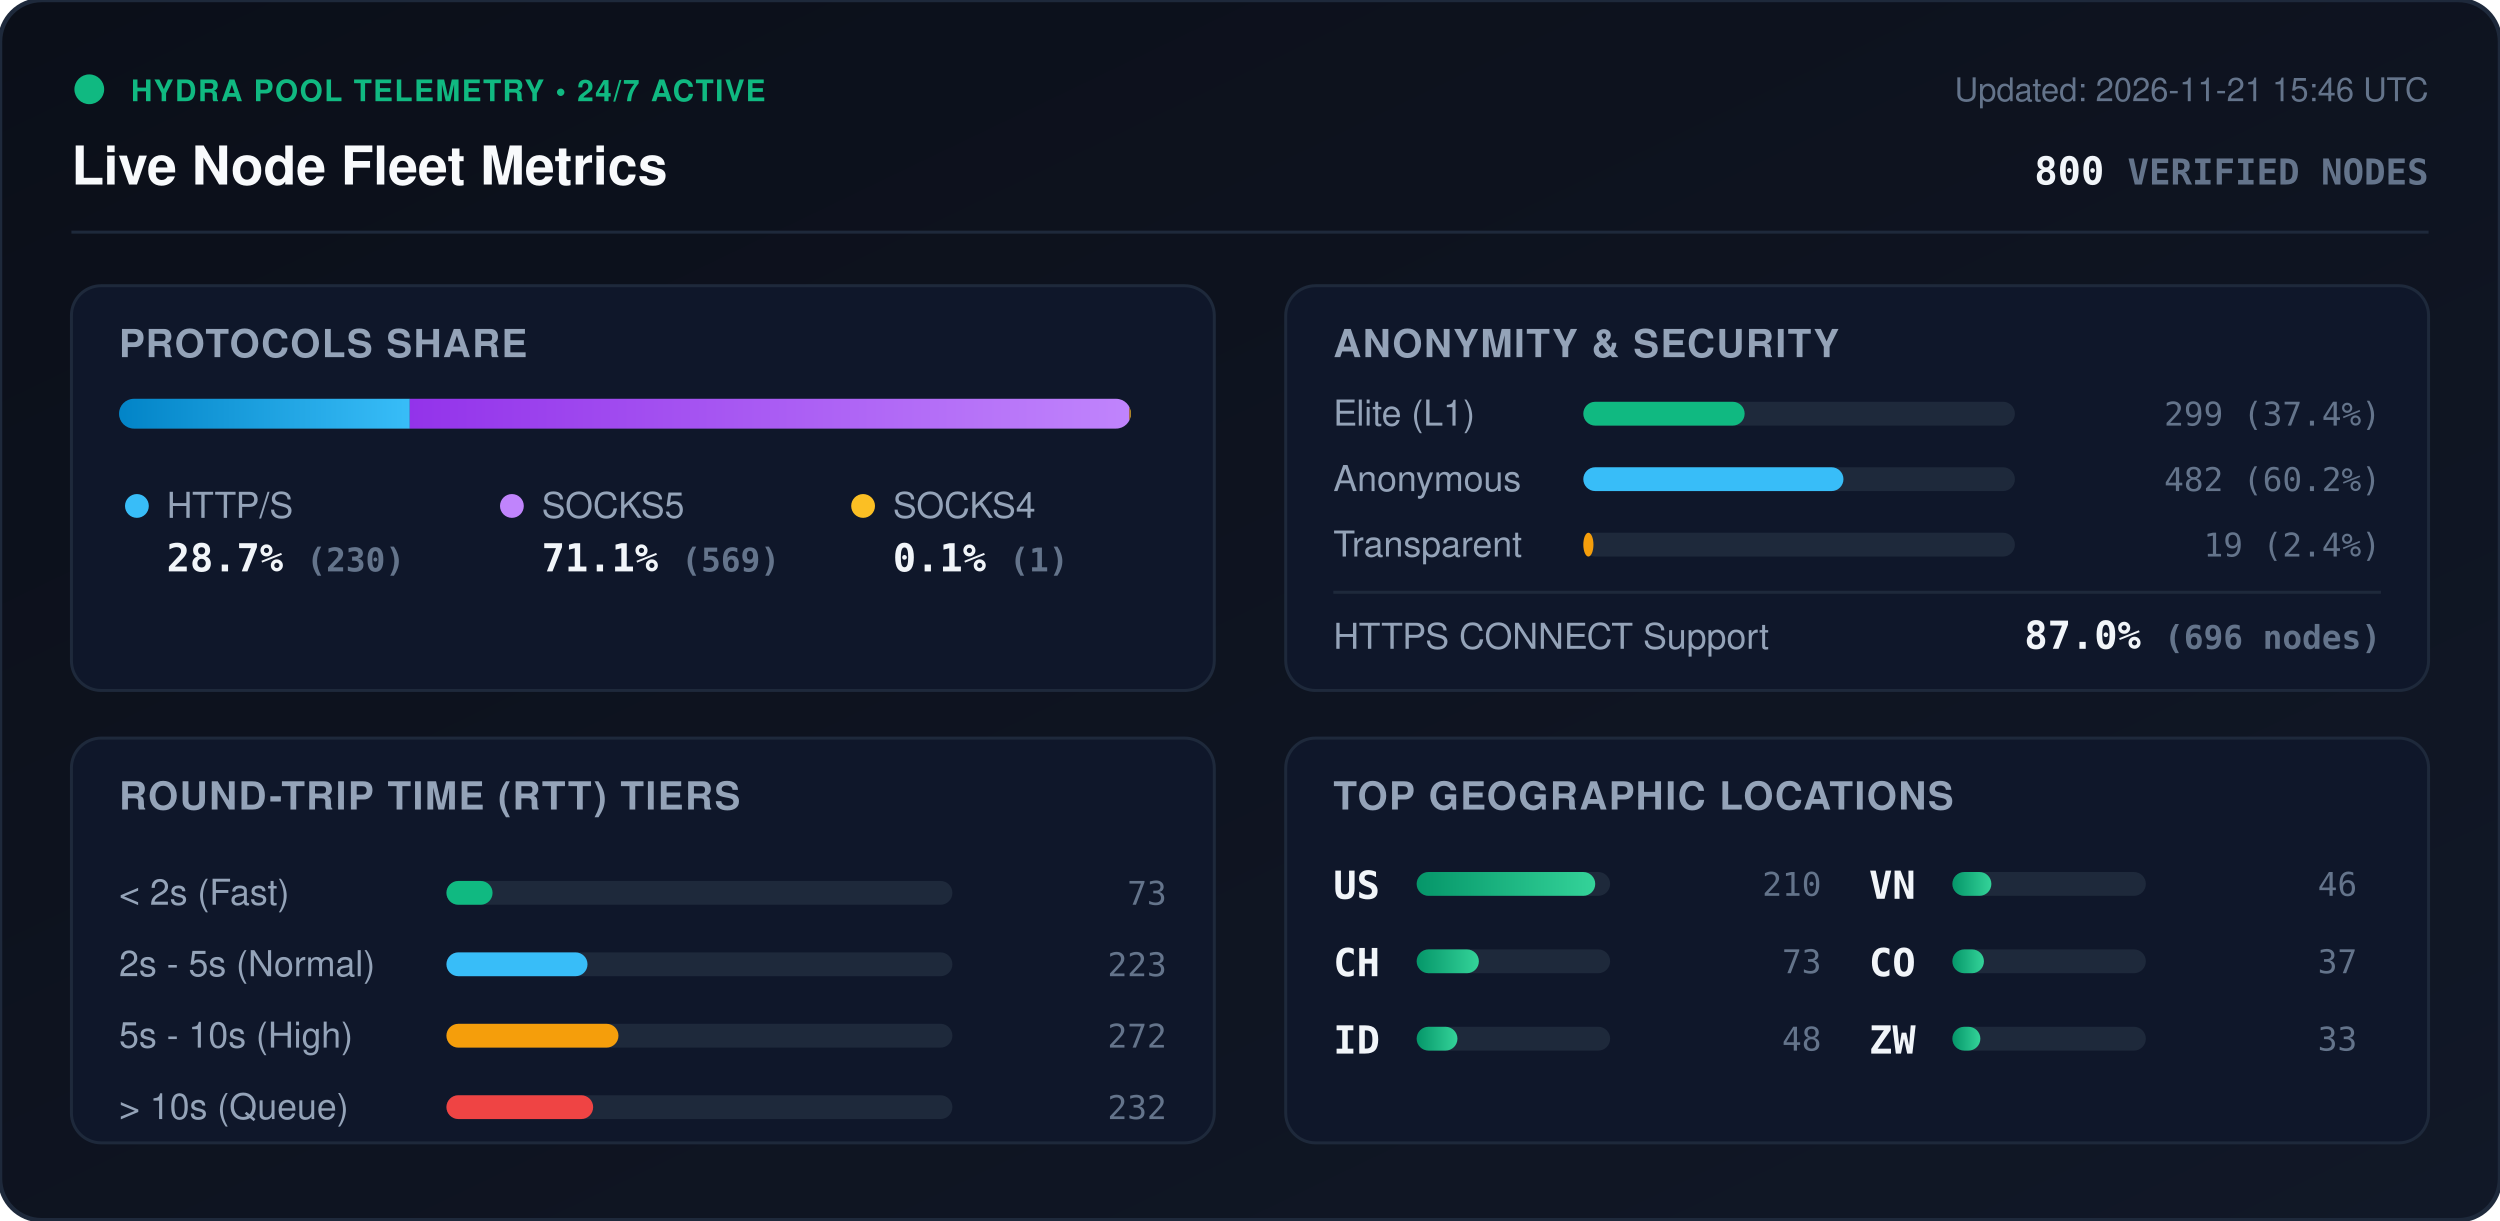
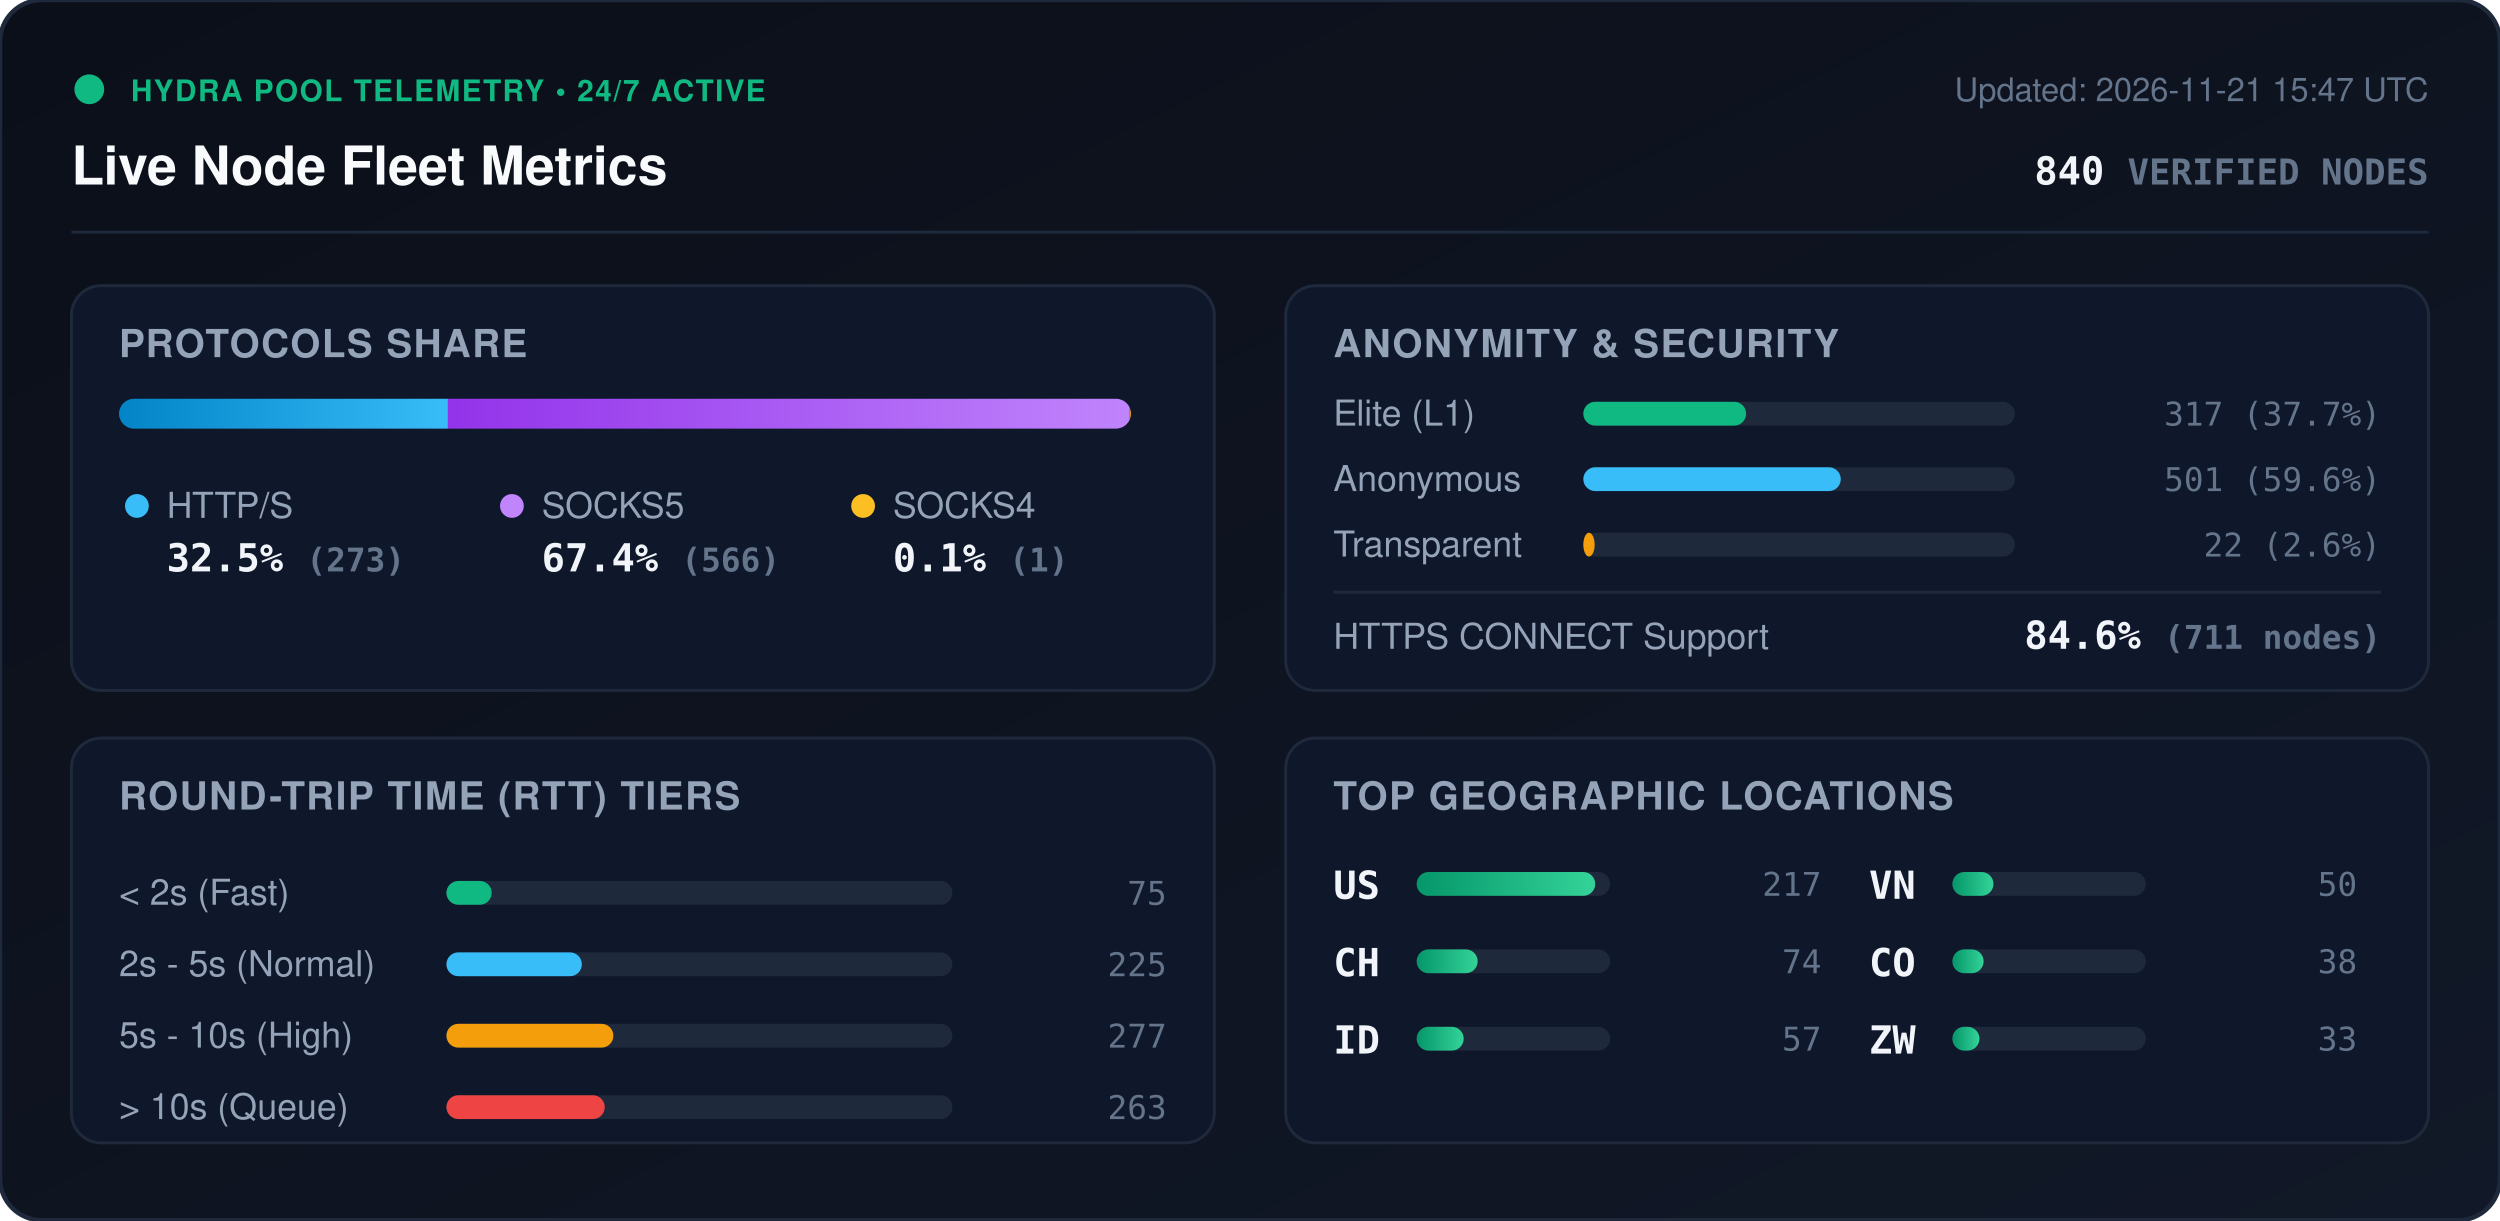
<svg xmlns="http://www.w3.org/2000/svg" viewBox="0 0 840 410" width="840" height="410" style="max-width: 100%; height: auto;">
  <defs>
    <linearGradient id="bg" x1="0%" y1="0%" x2="100%" y2="100%">
      <stop offset="0%" stop-color="#0b0f19" />
      <stop offset="100%" stop-color="#111827" />
    </linearGradient>
    <linearGradient id="bar-http" x1="0%" y1="0%" x2="100%" y2="0%">
      <stop offset="0%" stop-color="#0284c7" />
      <stop offset="100%" stop-color="#38bdf8" />
    </linearGradient>
    <linearGradient id="bar-socks5" x1="0%" y1="0%" x2="100%" y2="0%">
      <stop offset="0%" stop-color="#9333ea" />
      <stop offset="100%" stop-color="#c084fc" />
    </linearGradient>
    <linearGradient id="bar-socks4" x1="0%" y1="0%" x2="100%" y2="0%">
      <stop offset="0%" stop-color="#d97706" />
      <stop offset="100%" stop-color="#fbbf24" />
    </linearGradient>
    <linearGradient id="bar-green" x1="0%" y1="0%" x2="100%" y2="0%">
      <stop offset="0%" stop-color="#059669" />
      <stop offset="100%" stop-color="#34d399" />
    </linearGradient>
    <clipPath id="prog-track-clip">
      <rect width="340.0" height="10" rx="5" />
    </clipPath>
    <style>
      .title { font: 700 18px -apple-system, BlinkMacSystemFont, 'Segoe UI', Helvetica, Arial, sans-serif; fill: #f8fafc; }
      .sub { font: 500 11px -apple-system, BlinkMacSystemFont, 'Segoe UI', Helvetica, Arial, sans-serif; fill: #64748b; }
      .section-hdr { font: 600 13px -apple-system, BlinkMacSystemFont, 'Segoe UI', Helvetica, Arial, sans-serif; fill: #94a3b8; letter-spacing: 0.5px; }
      .metric-val { font: 700 13px -apple-system, BlinkMacSystemFont, 'Segoe UI', Helvetica, Arial, sans-serif; fill: #f1f5f9; }
      .metric-lbl { font: 500 12px -apple-system, BlinkMacSystemFont, 'Segoe UI', Helvetica, Arial, sans-serif; fill: #94a3b8; }
      .badge-txt { font: 700 10px -apple-system, BlinkMacSystemFont, 'Segoe UI', Helvetica, Arial, sans-serif; fill: #10b981; letter-spacing: 0.5px; }
      .mono { font-family: ui-monospace, SFMono-Regular, Menlo, Monaco, Consolas, monospace; }
      .pulse { animation: beacon 2s infinite ease-in-out; }
      @keyframes beacon { 0%, 100% { opacity: 1; } 50% { opacity: 0.35; } }
    </style>
  </defs>
  <rect width="840" height="410" rx="14" fill="url(#bg)" stroke="#1e293b" stroke-width="1.5" />
  <g transform="translate(24, 24)">
    <circle cx="6" cy="6" r="5" fill="#10b981" class="pulse" />
    <text x="20" y="10" class="badge-txt">HYDRA POOL TELEMETRY • 24/7 ACTIVE</text>
    <text x="0" y="38" class="title">Live Node Fleet Metrics</text>
-     <text x="792" y="10" text-anchor="end" class="sub">Updated: 2026-11-21 15:46 UTC</text>
-     <text x="792" y="38" text-anchor="end" class="metric-val mono" fill="#38bdf8">800 <tspan font-size="12" fill="#64748b">VERIFIED NODES</tspan>
+     <text x="792" y="10" text-anchor="end" class="sub">Updated: 2026-11-21 15:47 UTC</text>
+     <text x="792" y="38" text-anchor="end" class="metric-val mono" fill="#38bdf8">840 <tspan font-size="12" fill="#64748b">VERIFIED NODES</tspan>
    </text>
  </g>
  <line x1="24" y1="78" x2="816" y2="78" stroke="#1e293b" stroke-width="1" />
  <g transform="translate(24, 96)">
    <rect width="384" height="136" rx="10" fill="#0f172a" stroke="#1e293b" />
    <text x="16" y="24" class="section-hdr">PROTOCOLS SHARE</text>
    <g transform="translate(16, 38)">
      <rect width="340.0" height="10" rx="5" fill="#1e293b" />
      <g clip-path="url(#prog-track-clip)">
-         <rect x="0" width="97.7" height="10" fill="url(#bar-http)" />
-         <rect x="97.7" width="241.8" height="10" fill="url(#bar-socks5)" />
-         <rect x="339.5" width="0.4" height="10" fill="url(#bar-socks4)" />
+         <rect x="0" width="110.5" height="10" fill="url(#bar-http)" />
+         <rect x="110.5" width="229.1" height="10" fill="url(#bar-socks5)" />
+         <rect x="339.6" width="0.4" height="10" fill="url(#bar-socks4)" />
      </g>
    </g>
    <g transform="translate(16, 68)">
      <circle cx="6" cy="6" r="4" fill="#38bdf8" />
      <text x="16" y="10" class="metric-lbl">HTTP/S</text>
-       <text x="16" y="28" class="metric-val mono">28.7% <tspan font-size="11" fill="#64748b">(230)</tspan>
+       <text x="16" y="28" class="metric-val mono">32.5% <tspan font-size="11" fill="#64748b">(273)</tspan>
      </text>
      <circle cx="132" cy="6" r="4" fill="#c084fc" />
      <text x="142" y="10" class="metric-lbl">SOCKS5</text>
-       <text x="142" y="28" class="metric-val mono">71.1% <tspan font-size="11" fill="#64748b">(569)</tspan>
+       <text x="142" y="28" class="metric-val mono">67.4% <tspan font-size="11" fill="#64748b">(566)</tspan>
      </text>
      <circle cx="250" cy="6" r="4" fill="#fbbf24" />
      <text x="260" y="10" class="metric-lbl">SOCKS4</text>
      <text x="260" y="28" class="metric-val mono">0.1% <tspan font-size="11" fill="#64748b">(1)</tspan>
      </text>
    </g>
  </g>
  <g transform="translate(432, 96)">
    <rect width="384" height="136" rx="10" fill="#0f172a" stroke="#1e293b" />
    <text x="16" y="24" class="section-hdr">ANONYMITY &amp; SECURITY</text>
    <text x="16" y="47" class="metric-lbl">Elite (L1)</text>
    <rect x="100" y="39" width="145.0" height="8" rx="4" fill="#1e293b" />
-     <rect x="100" y="39" width="54.2" height="8" rx="4" fill="#10b981" />
-     <text x="368" y="47" text-anchor="end" class="mono sub" fill="#e2e8f0">299 (37.4%)</text>
+     <rect x="100" y="39" width="54.7" height="8" rx="4" fill="#10b981" />
+     <text x="368" y="47" text-anchor="end" class="mono sub" fill="#e2e8f0">317 (37.7%)</text>
    <text x="16" y="69" class="metric-lbl">Anonymous</text>
    <rect x="100" y="61" width="145.0" height="8" rx="4" fill="#1e293b" />
-     <rect x="100" y="61" width="87.4" height="8" rx="4" fill="#38bdf8" />
-     <text x="368" y="69" text-anchor="end" class="mono sub" fill="#e2e8f0">482 (60.2%)</text>
+     <rect x="100" y="61" width="86.5" height="8" rx="4" fill="#38bdf8" />
+     <text x="368" y="69" text-anchor="end" class="mono sub" fill="#e2e8f0">501 (59.6%)</text>
    <text x="16" y="91" class="metric-lbl">Transparent</text>
    <rect x="100" y="83" width="145.0" height="8" rx="4" fill="#1e293b" />
-     <rect x="100" y="83" width="3.4" height="8" rx="4" fill="#f59e0b" />
-     <text x="368" y="91" text-anchor="end" class="mono sub" fill="#e2e8f0">19 (2.4%)</text>
+     <rect x="100" y="83" width="3.8" height="8" rx="4" fill="#f59e0b" />
+     <text x="368" y="91" text-anchor="end" class="mono sub" fill="#e2e8f0">22 (2.6%)</text>
    <line x1="16" y1="103" x2="368" y2="103" stroke="#1e293b" stroke-width="1" />
    <text x="16" y="122" class="metric-lbl">HTTPS CONNECT Support</text>
-     <text x="368" y="122" text-anchor="end" class="metric-val mono" fill="#34d399">87.0% <tspan font-size="11" fill="#64748b">(696 nodes)</tspan>
+     <text x="368" y="122" text-anchor="end" class="metric-val mono" fill="#34d399">84.6% <tspan font-size="11" fill="#64748b">(711 nodes)</tspan>
    </text>
  </g>
  <g transform="translate(24, 248)">
    <rect width="384" height="136" rx="10" fill="#0f172a" stroke="#1e293b" />
    <text x="16" y="24" class="section-hdr">ROUND-TRIP TIME (RTT) TIERS</text>
    <g transform="translate(16, 42)">
      <text x="0" y="14" class="metric-lbl">&lt; 2s (Fast)</text>
      <rect x="110" y="6" width="170" height="8" rx="4" fill="#1e293b" />
-       <rect x="110" y="6" width="15.5" height="8" rx="4" fill="#10b981" />
-       <text x="352" y="14" text-anchor="end" class="mono sub">73</text>
+       <rect x="110" y="6" width="15.2" height="8" rx="4" fill="#10b981" />
+       <text x="352" y="14" text-anchor="end" class="mono sub">75</text>
      <text x="0" y="38" class="metric-lbl">2s - 5s (Normal)</text>
      <rect x="110" y="30" width="170" height="8" rx="4" fill="#1e293b" />
-       <rect x="110" y="30" width="47.4" height="8" rx="4" fill="#38bdf8" />
-       <text x="352" y="38" text-anchor="end" class="mono sub">223</text>
+       <rect x="110" y="30" width="45.5" height="8" rx="4" fill="#38bdf8" />
+       <text x="352" y="38" text-anchor="end" class="mono sub">225</text>
      <text x="0" y="62" class="metric-lbl">5s - 10s (High)</text>
      <rect x="110" y="54" width="170" height="8" rx="4" fill="#1e293b" />
-       <rect x="110" y="54" width="57.8" height="8" rx="4" fill="#f59e0b" />
-       <text x="352" y="62" text-anchor="end" class="mono sub">272</text>
+       <rect x="110" y="54" width="56.1" height="8" rx="4" fill="#f59e0b" />
+       <text x="352" y="62" text-anchor="end" class="mono sub">277</text>
      <text x="0" y="86" class="metric-lbl">&gt; 10s (Queue)</text>
      <rect x="110" y="78" width="170" height="8" rx="4" fill="#1e293b" />
-       <rect x="110" y="78" width="49.3" height="8" rx="4" fill="#ef4444" />
-       <text x="352" y="86" text-anchor="end" class="mono sub">232</text>
+       <rect x="110" y="78" width="53.2" height="8" rx="4" fill="#ef4444" />
+       <text x="352" y="86" text-anchor="end" class="mono sub">263</text>
    </g>
  </g>
  <g transform="translate(432, 248)">
    <rect width="384" height="136" rx="10" fill="#0f172a" stroke="#1e293b" />
    <text x="16" y="24" class="section-hdr">TOP GEOGRAPHIC LOCATIONS</text>
    <g transform="translate(16, 42)">
      <g transform="translate(0, 0)">
        <text x="0" y="12" class="mono metric-val" font-size="12">US</text>
        <rect x="28" y="3" width="65" height="8" rx="4" fill="#1e293b" />
        <rect x="28" y="3" width="60.0" height="8" rx="4" fill="url(#bar-green)" />
-         <text x="164" y="11" text-anchor="end" class="mono sub">210</text>
+         <text x="164" y="11" text-anchor="end" class="mono sub">217</text>
      </g>
      <g transform="translate(0, 26)">
        <text x="0" y="12" class="mono metric-val" font-size="12">CH</text>
        <rect x="28" y="3" width="65" height="8" rx="4" fill="#1e293b" />
-         <rect x="28" y="3" width="20.9" height="8" rx="4" fill="url(#bar-green)" />
-         <text x="164" y="11" text-anchor="end" class="mono sub">73</text>
+         <rect x="28" y="3" width="20.5" height="8" rx="4" fill="url(#bar-green)" />
+         <text x="164" y="11" text-anchor="end" class="mono sub">74</text>
      </g>
      <g transform="translate(0, 52)">
        <text x="0" y="12" class="mono metric-val" font-size="12">ID</text>
        <rect x="28" y="3" width="65" height="8" rx="4" fill="#1e293b" />
-         <rect x="28" y="3" width="13.7" height="8" rx="4" fill="url(#bar-green)" />
-         <text x="164" y="11" text-anchor="end" class="mono sub">48</text>
+         <rect x="28" y="3" width="15.8" height="8" rx="4" fill="url(#bar-green)" />
+         <text x="164" y="11" text-anchor="end" class="mono sub">57</text>
      </g>
      <g transform="translate(180, 0)">
        <text x="0" y="12" class="mono metric-val" font-size="12">VN</text>
        <rect x="28" y="3" width="65" height="8" rx="4" fill="#1e293b" />
-         <rect x="28" y="3" width="13.1" height="8" rx="4" fill="url(#bar-green)" />
-         <text x="164" y="11" text-anchor="end" class="mono sub">46</text>
+         <rect x="28" y="3" width="13.8" height="8" rx="4" fill="url(#bar-green)" />
+         <text x="164" y="11" text-anchor="end" class="mono sub">50</text>
      </g>
      <g transform="translate(180, 26)">
        <text x="0" y="12" class="mono metric-val" font-size="12">CO</text>
        <rect x="28" y="3" width="65" height="8" rx="4" fill="#1e293b" />
-         <rect x="28" y="3" width="10.6" height="8" rx="4" fill="url(#bar-green)" />
-         <text x="164" y="11" text-anchor="end" class="mono sub">37</text>
+         <rect x="28" y="3" width="10.5" height="8" rx="4" fill="url(#bar-green)" />
+         <text x="164" y="11" text-anchor="end" class="mono sub">38</text>
      </g>
      <g transform="translate(180, 52)">
        <text x="0" y="12" class="mono metric-val" font-size="12">ZW</text>
        <rect x="28" y="3" width="65" height="8" rx="4" fill="#1e293b" />
-         <rect x="28" y="3" width="9.4" height="8" rx="4" fill="url(#bar-green)" />
+         <rect x="28" y="3" width="9.1" height="8" rx="4" fill="url(#bar-green)" />
        <text x="164" y="11" text-anchor="end" class="mono sub">33</text>
      </g>
    </g>
  </g>
</svg>
